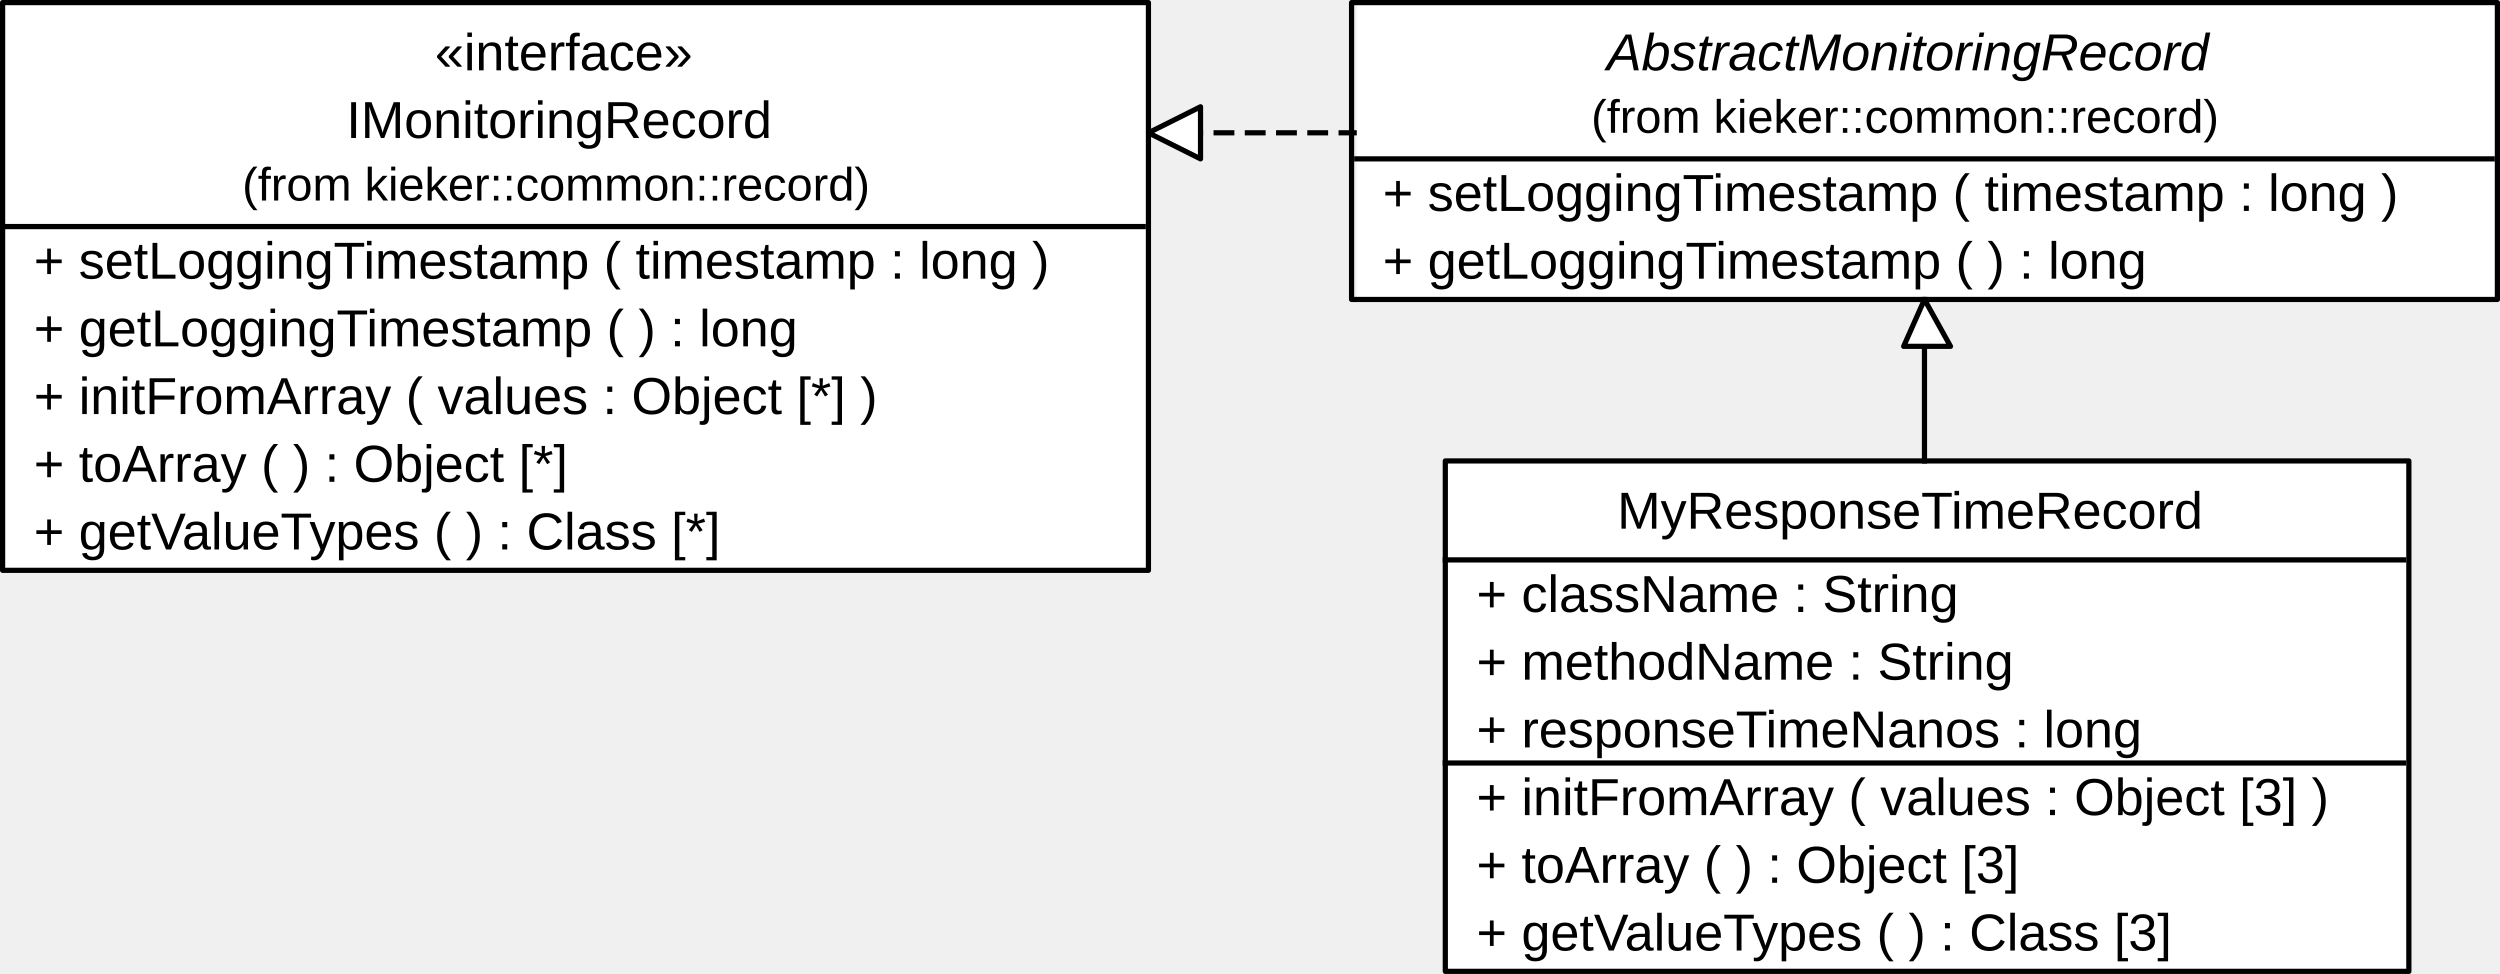
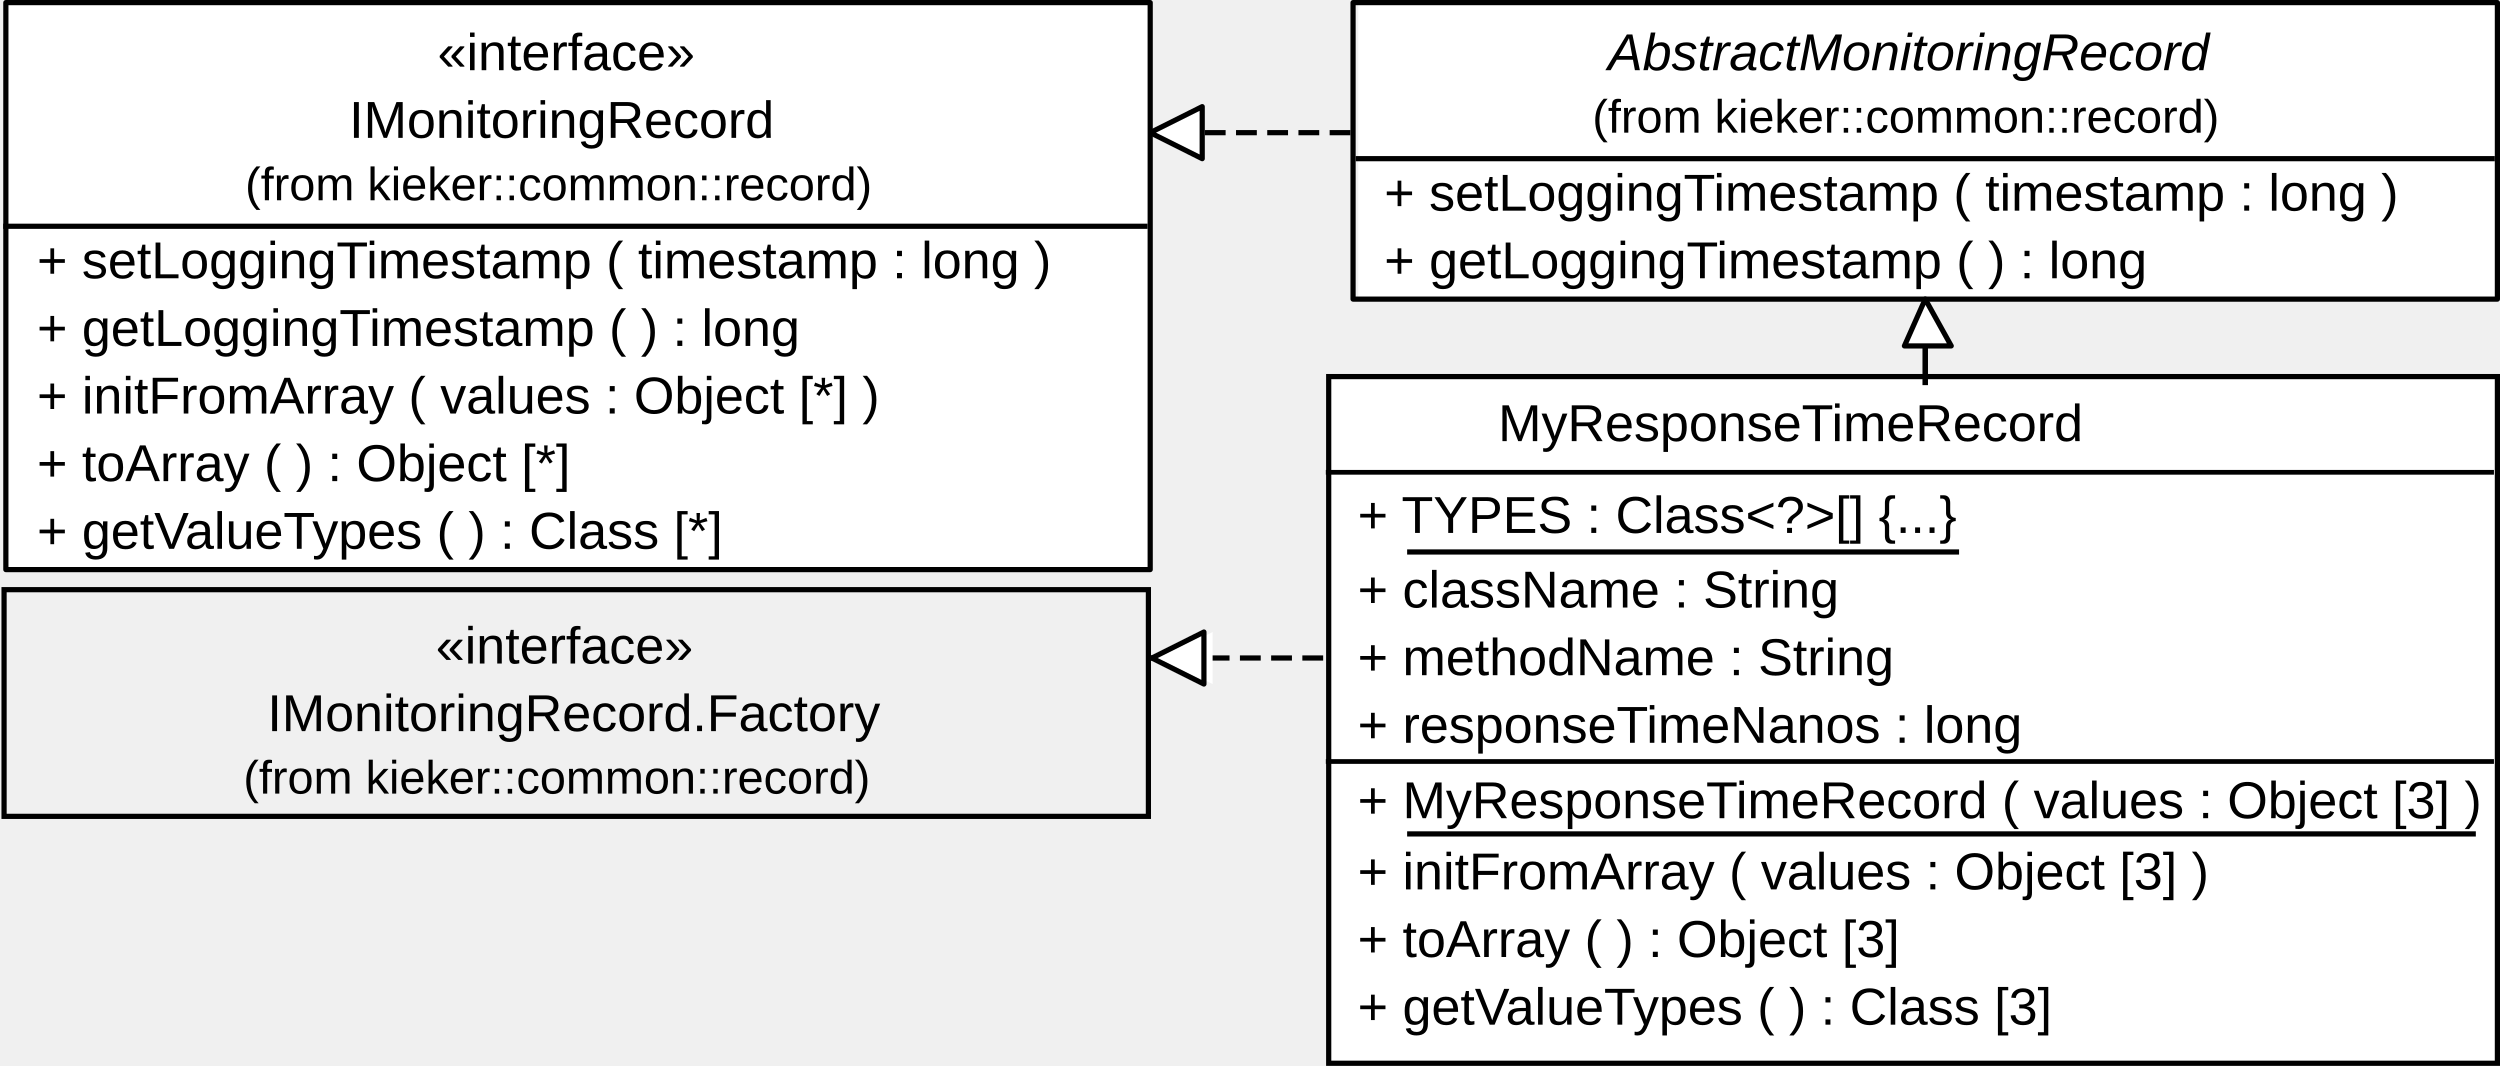
- <svg xmlns="http://www.w3.org/2000/svg" shape-rendering="auto" width="480" text-rendering="auto" contentScriptType="text/ecmascript" color-interpolation="auto" color-rendering="auto" preserveAspectRatio="xMidYMid meet" font-size="12" viewBox="0 0 480 187" image-rendering="auto" stroke-miterlimit="10" zoomAndPan="magnify" version="1.0" contentStyleType="text/css" font-style="normal" height="187" font-weight="normal" id="svg2" style="font-size:12px;font-style:normal;font-weight:normal;fill:#000000;fill-opacity:1;stroke:#000000;stroke-width:1;stroke-linecap:square;stroke-linejoin:miter;stroke-miterlimit:10;stroke-opacity:1;stroke-dasharray:none;stroke-dashoffset:0;font-family:Dialog">
-   <line clip-path="url(#clipPath29)" x1="270" x2="230" y1="35" y2="35" id="line176" style="font-size:10px;fill:none;stroke:#000000;stroke-linejoin:round;stroke-miterlimit:0;stroke-dasharray:3, 3;font-family:Arial" transform="translate(-9.5,-9.5)" />
-   <rect x="287" y="98" clip-path="url(#clipPath19)" width="185" height="98" id="rect154" style="font-size:10px;fill:#ffffff;stroke:none;font-family:Arial" transform="translate(-9.5,-9.5)" />
-   <text x="320" y="111" clip-path="url(#clipPath20)" xml:space="preserve" id="text156" style="font-size:10px;fill:#000000;stroke:none;font-family:Arial" transform="translate(-9.5,-9.5)">MyResponseTimeRecord</text>
-   <text x="293" y="127" clip-path="url(#clipPath21)" xml:space="preserve" id="text158" style="font-size:10px;fill:#000000;stroke:none;font-family:Arial" transform="translate(-9.5,-9.5)">+ className : String</text>
-   <text x="293" y="140" clip-path="url(#clipPath22)" xml:space="preserve" id="text160" style="font-size:10px;fill:#000000;stroke:none;font-family:Arial" transform="translate(-9.5,-9.5)">+ methodName : String</text>
-   <text x="293" y="153" clip-path="url(#clipPath23)" xml:space="preserve" id="text162" style="font-size:10px;fill:#000000;stroke:none;font-family:Arial" transform="translate(-9.5,-9.5)">+ responseTimeNanos : long</text>
-   <line clip-path="url(#clipPath24)" x1="287" x2="471" y1="117" y2="117" id="line164" style="font-size:10px;fill:none;stroke:#000000;stroke-linejoin:round;stroke-miterlimit:0;font-family:Arial" transform="translate(-9.5,-9.5)" />
-   <text x="293" y="166" clip-path="url(#clipPath25)" xml:space="preserve" id="text166" style="font-size:10px;fill:#000000;stroke:none;font-family:Arial" transform="translate(-9.5,-9.5)">+ initFromArray ( values : Object [3] )</text>
-   <text x="293" y="179" clip-path="url(#clipPath26)" xml:space="preserve" id="text168" style="font-size:10px;fill:#000000;stroke:none;font-family:Arial" transform="translate(-9.5,-9.5)">+ toArray ( ) : Object [3]</text>
-   <text x="293" y="192" clip-path="url(#clipPath27)" xml:space="preserve" id="text170" style="font-size:10px;fill:#000000;stroke:none;font-family:Arial" transform="translate(-9.5,-9.5)">+ getValueTypes ( ) : Class [3]</text>
-   <line clip-path="url(#clipPath28)" x1="287" x2="471" y1="156" y2="156" id="line172" style="font-size:10px;fill:none;stroke:#000000;stroke-linejoin:round;stroke-miterlimit:0;font-family:Arial" transform="translate(-9.5,-9.5)" />
-   <rect x="287" y="98" clip-path="url(#clipPath19)" width="185" height="98" id="rect174" style="font-size:10px;fill:none;stroke:#000000;stroke-linejoin:round;stroke-miterlimit:0;font-family:Arial" transform="translate(-9.5,-9.5)" />
-   <polygon clip-path="url(#clipPath30)" points="240,30 240,40 230,35 " id="polygon178" style="font-size:10px;fill:#ffffff;stroke:none;font-family:Arial" transform="translate(-9.5,-9.5)" />
-   <polygon clip-path="url(#clipPath30)" points="240,30 240,40 230,35 " id="polygon180" style="font-size:10px;fill:none;stroke:#000000;stroke-linejoin:round;stroke-miterlimit:0;font-family:Arial" transform="translate(-9.5,-9.5)" />
+ <svg xmlns="http://www.w3.org/2000/svg" shape-rendering="auto" width="480.626" text-rendering="auto" contentScriptType="text/ecmascript" color-interpolation="auto" color-rendering="auto" preserveAspectRatio="xMidYMid meet" font-size="12" viewBox="0 0 480.626 204.864" image-rendering="auto" stroke-miterlimit="10" zoomAndPan="magnify" version="1.0" contentStyleType="text/css" font-style="normal" height="204.864" font-weight="normal" id="svg2" style="font-size:12px;font-style:normal;font-weight:normal;fill:#000000;fill-opacity:1;stroke:#000000;stroke-width:1;stroke-linecap:square;stroke-linejoin:miter;stroke-miterlimit:10;stroke-opacity:1;stroke-dasharray:none;stroke-dashoffset:0;font-family:Dialog">
+   <line clip-path="url(#clipPath29-0)" x1="270" x2="230" y1="35" y2="35" id="line176-6" style="font-size:10px;font-style:normal;font-weight:normal;fill:none;stroke:#000000;stroke-width:1;stroke-linecap:square;stroke-linejoin:round;stroke-miterlimit:0;stroke-opacity:1;stroke-dasharray:3, 3;stroke-dashoffset:0;font-family:Arial" transform="translate(-10.12298,91.50617)" />
+   <rect style="font-size:12px;font-style:normal;font-weight:normal;fill:#ffffff;stroke:#000000;stroke-width:1;stroke-linecap:square;stroke-linejoin:miter;stroke-miterlimit:10;stroke-opacity:1;stroke-dasharray:none;stroke-dashoffset:0;font-family:Dialog" id="rect4327-8" width="224.683" height="132.015" x="255.443" y="72.398" />
+   <rect style="fill:none;stroke:#000000;stroke-width:1;stroke-miterlimit:10;stroke-opacity:1;stroke-dasharray:none" id="rect4327" width="220" height="43.579" x="0.781" y="113.365" />
+   <line clip-path="url(#clipPath29)" x1="270" x2="230" y1="35" y2="35" id="line176" style="font-size:10px;fill:none;stroke:#000000;stroke-linejoin:round;stroke-miterlimit:0;stroke-dasharray:3, 3;font-family:Arial" transform="translate(-10.87434,-9.497798)" />
+   <line clip-path="url(#clipPath29)" x1="379" x2="379" y1="98" y2="67" id="line186" style="font-size:11px;fill:none;stroke-width:1.061;stroke-linejoin:round;stroke-miterlimit:0" transform="matrix(1,0,0,0.8886957,-8.87434,-13.52448)" />
+   <polygon clip-path="url(#clipPath30)" points="240,30 240,40 230,35 " id="polygon178" style="font-size:10px;fill:#ffffff;stroke:none;font-family:Arial" transform="translate(-8.87434,-9.497798)" />
+   <polygon clip-path="url(#clipPath30)" points="240,30 240,40 230,35 " id="polygon180" style="font-size:10px;fill:none;stroke:#000000;stroke-linejoin:round;stroke-miterlimit:0;font-family:Arial" transform="translate(-8.87434,-9.497798)" />
  <defs id="genericDefs">
    <defs id="defs1">
      <clipPath id="clipPath1" clipPathUnits="userSpaceOnUse">
        <path id="path9" d="m 268,8 224,0 0,61 -224,0 0,-61 z" />
      </clipPath>
      <clipPath id="clipPath2" clipPathUnits="userSpaceOnUse">
        <path id="path12" d="m 317,12 126,0 0,16 -126,0 0,-16 z" />
      </clipPath>
      <clipPath id="clipPath3" clipPathUnits="userSpaceOnUse">
        <path id="path15" d="m 314,25 131,0 0,14 -131,0 0,-14 z" />
      </clipPath>
      <clipPath id="clipPath4" clipPathUnits="userSpaceOnUse">
        <path id="path18" d="m 274,39 211,0 0,16 -211,0 0,-16 z" />
      </clipPath>
      <clipPath id="clipPath5" clipPathUnits="userSpaceOnUse">
        <path id="path21" d="m 274,52 161,0 0,16 -161,0 0,-16 z" />
      </clipPath>
      <clipPath id="clipPath6" clipPathUnits="userSpaceOnUse">
        <path id="path24" d="m 269,39 222,0 0,29 -222,0 0,-29 z" />
      </clipPath>
      <clipPath id="clipPath7" clipPathUnits="userSpaceOnUse">
        <path id="path27" d="m 268,9 19,0 0,19 -19,0 0,-19 z" />
      </clipPath>
      <clipPath id="clipPath8" clipPathUnits="userSpaceOnUse">
        <path id="path30" d="M 8,8 232,8 232,121 8,121 8,8 z" />
      </clipPath>
      <clipPath id="clipPath9" clipPathUnits="userSpaceOnUse">
        <path id="path33" d="m 92,12 57,0 0,16 -57,0 0,-16 z" />
      </clipPath>
      <clipPath id="clipPath10" clipPathUnits="userSpaceOnUse">
        <path id="path36" d="m 75,25 91,0 0,16 -91,0 0,-16 z" />
      </clipPath>
      <clipPath id="clipPath11" clipPathUnits="userSpaceOnUse">
        <path id="path39" d="m 55,38 131,0 0,14 -131,0 0,-14 z" />
      </clipPath>
      <clipPath id="clipPath12" clipPathUnits="userSpaceOnUse">
        <path id="path42" d="m 15,52 211,0 0,16 -211,0 0,-16 z" />
      </clipPath>
      <clipPath id="clipPath13" clipPathUnits="userSpaceOnUse">
        <path id="path45" d="m 15,65 161,0 0,16 -161,0 0,-16 z" />
      </clipPath>
      <clipPath id="clipPath14" clipPathUnits="userSpaceOnUse">
        <path id="path48" d="m 15,78 174,0 0,16 -174,0 0,-16 z" />
      </clipPath>
      <clipPath id="clipPath15" clipPathUnits="userSpaceOnUse">
        <path id="path51" d="m 15,91 111,0 0,16 -111,0 0,-16 z" />
      </clipPath>
      <clipPath id="clipPath16" clipPathUnits="userSpaceOnUse">
        <path id="path54" d="m 15,104 141,0 0,16 -141,0 0,-16 z" />
      </clipPath>
      <clipPath id="clipPath17" clipPathUnits="userSpaceOnUse">
        <path id="path57" d="m 9,52 222,0 0,68 -222,0 0,-68 z" />
      </clipPath>
      <clipPath id="clipPath18" clipPathUnits="userSpaceOnUse">
        <path id="path60" d="M 9,9 28,9 28,28 9,28 9,9 z" />
      </clipPath>
      <clipPath id="clipPath19" clipPathUnits="userSpaceOnUse">
        <path id="path63" d="m 285,96 189,0 0,102 -189,0 0,-102 z" />
      </clipPath>
      <clipPath id="clipPath20" clipPathUnits="userSpaceOnUse">
        <path id="path66" d="m 319,100 121,0 0,16 -121,0 0,-16 z" />
      </clipPath>
      <clipPath id="clipPath21" clipPathUnits="userSpaceOnUse">
        <path id="path69" d="m 292,116 100,0 0,16 -100,0 0,-16 z" />
      </clipPath>
      <clipPath id="clipPath22" clipPathUnits="userSpaceOnUse">
        <path id="path72" d="m 292,129 113,0 0,16 -113,0 0,-16 z" />
      </clipPath>
      <clipPath id="clipPath23" clipPathUnits="userSpaceOnUse">
        <path id="path75" d="m 292,142 137,0 0,16 -137,0 0,-16 z" />
      </clipPath>
      <clipPath id="clipPath24" clipPathUnits="userSpaceOnUse">
        <path id="path78" d="m 286,116 187,0 0,42 -187,0 0,-42 z" />
      </clipPath>
      <clipPath id="clipPath25" clipPathUnits="userSpaceOnUse">
        <path id="path81" d="m 292,155 176,0 0,16 -176,0 0,-16 z" />
      </clipPath>
      <clipPath id="clipPath26" clipPathUnits="userSpaceOnUse">
        <path id="path84" d="m 292,168 113,0 0,16 -113,0 0,-16 z" />
      </clipPath>
      <clipPath id="clipPath27" clipPathUnits="userSpaceOnUse">
        <path id="path87" d="m 292,181 143,0 0,16 -143,0 0,-16 z" />
      </clipPath>
      <clipPath id="clipPath28" clipPathUnits="userSpaceOnUse">
        <path id="path90" d="m 286,155 187,0 0,42 -187,0 0,-42 z" />
      </clipPath>
      <clipPath id="clipPath29" clipPathUnits="userSpaceOnUse">
        <path id="path93" d="m -1,-1 502,0 0,209 -502,0 0,-209 z" />
      </clipPath>
      <clipPath id="clipPath30" clipPathUnits="userSpaceOnUse">
        <path id="path96" d="m 229,28 14,0 0,14 -14,0 0,-14 z" />
      </clipPath>
      <clipPath id="clipPath31" clipPathUnits="userSpaceOnUse">
        <path id="path99" d="m 241,25 19,0 0,19 -19,0 0,-19 z" />
      </clipPath>
      <clipPath id="clipPath32" clipPathUnits="userSpaceOnUse">
        <path id="path102" d="m 374,66 12,0 0,12 -12,0 0,-12 z" />
      </clipPath>
    </defs>
+     <clipPath id="clipPath8-2" clipPathUnits="userSpaceOnUse">
+       <path id="path30-7" d="M 8,8 232,8 232,121 8,121 8,8 z" />
+     </clipPath>
+     <clipPath id="clipPath9-6" clipPathUnits="userSpaceOnUse">
+       <path id="path33-2" d="m 92,12 57,0 0,16 -57,0 0,-16 z" />
+     </clipPath>
+     <clipPath id="clipPath11-9" clipPathUnits="userSpaceOnUse">
+       <path id="path39-5" d="m 55,38 131,0 0,14 -131,0 0,-14 z" />
+     </clipPath>
+     <clipPath id="clipPath12-2" clipPathUnits="userSpaceOnUse">
+       <path id="path42-6" d="m 15,52 211,0 0,16 -211,0 0,-16 z" />
+     </clipPath>
+     <clipPath id="clipPath13-2" clipPathUnits="userSpaceOnUse">
+       <path id="path45-7" d="m 15,65 161,0 0,16 -161,0 0,-16 z" />
+     </clipPath>
+     <clipPath id="clipPath14-7" clipPathUnits="userSpaceOnUse">
+       <path id="path48-5" d="m 15,78 174,0 0,16 -174,0 0,-16 z" />
+     </clipPath>
+     <clipPath id="clipPath15-5" clipPathUnits="userSpaceOnUse">
+       <path id="path51-1" d="m 15,91 111,0 0,16 -111,0 0,-16 z" />
+     </clipPath>
+     <clipPath id="clipPath16-7" clipPathUnits="userSpaceOnUse">
+       <path id="path54-7" d="m 15,104 141,0 0,16 -141,0 0,-16 z" />
+     </clipPath>
+     <clipPath id="clipPath17-4" clipPathUnits="userSpaceOnUse">
+       <path id="path57-5" d="m 9,52 222,0 0,68 -222,0 0,-68 z" />
+     </clipPath>
+     <clipPath id="clipPath3115" clipPathUnits="userSpaceOnUse">
+       <path id="path3117" d="M 8,8 232,8 232,121 8,121 8,8 z" />
+     </clipPath>
+     <clipPath id="clipPath28-5" clipPathUnits="userSpaceOnUse">
+       <path id="path90-6" d="m 286,155 187,0 0,42 -187,0 0,-42 z" />
+     </clipPath>
+     <clipPath id="clipPath28-5-3" clipPathUnits="userSpaceOnUse">
+       <path id="path90-6-2" d="m 286,155 187,0 0,42 -187,0 0,-42 z" />
+     </clipPath>
+     <clipPath id="clipPath30-1" clipPathUnits="userSpaceOnUse">
+       <path id="path96-4" d="m 229,28 14,0 0,14 -14,0 0,-14 z" />
+     </clipPath>
+     <clipPath id="clipPath3364" clipPathUnits="userSpaceOnUse">
+       <path id="path3366" d="m 229,28 14,0 0,14 -14,0 0,-14 z" />
+     </clipPath>
+     <clipPath id="clipPath29-0" clipPathUnits="userSpaceOnUse">
+       <path id="path93-9" d="m -1,-1 502,0 0,209 -502,0 0,-209 z" />
+     </clipPath>
  </defs>
-   <g style="font-size:10px;fill:#ffffff;stroke:#ffffff;stroke-linejoin:round;stroke-miterlimit:0;font-family:Arial" id="g104" stroke-miterlimit="0" font-size="10" transform="translate(-9.5,-9.5)">
+   <g style="font-size:10px;fill:#ffffff;stroke:#ffffff;stroke-linejoin:round;stroke-miterlimit:0;font-family:Arial" id="g104" stroke-miterlimit="0" font-size="10" transform="translate(-8.87434,-9.497798)">
    <rect style="stroke:none" id="rect106" height="57" width="219" clip-path="url(#clipPath1)" y="10" x="270" />
    <text style="font-style:italic;fill:#000000;stroke:none" id="text108" xml:space="preserve" font-style="italic" clip-path="url(#clipPath2)" y="23" x="318">AbstractMonitoringRecord</text>
    <text style="font-size:9px;fill:#000000;stroke:none" id="text110" xml:space="preserve" clip-path="url(#clipPath3)" y="35" x="315" font-size="9">(from kieker::common::record)</text>
    <text style="fill:#000000;stroke:none" id="text112" xml:space="preserve" clip-path="url(#clipPath4)" y="50" x="275">+ setLoggingTimestamp ( timestamp : long )</text>
    <text style="fill:#000000;stroke:none" id="text114" xml:space="preserve" clip-path="url(#clipPath5)" y="63" x="275">+ getLoggingTimestamp ( ) : long</text>
    <line style="fill:none;stroke:#000000" id="line116" y2="40" y1="40" x2="488" x1="270" clip-path="url(#clipPath6)" />
    <rect style="fill:none;stroke:#000000" id="rect118" height="57" width="220" clip-path="url(#clipPath1)" y="10" x="269" />
  </g>
-   <g style="font-size:10px;fill:#ffffff;stroke:#ffffff;stroke-linejoin:round;stroke-miterlimit:0;font-family:Arial" id="g124" stroke-miterlimit="0" font-size="10" transform="translate(-9.5,-9.5)">
+   <g style="font-size:10px;fill:#ffffff;stroke:#ffffff;stroke-linejoin:round;stroke-miterlimit:0;font-family:Arial" id="g124" stroke-miterlimit="0" font-size="10" transform="translate(-8.87434,-9.497798)">
    <rect style="stroke:none" id="rect126" height="109" width="220" clip-path="url(#clipPath8)" y="10" x="10" />
    <text style="fill:#000000;stroke:none" id="text128" xml:space="preserve" clip-path="url(#clipPath9)" y="23" x="93">«interface»</text>
    <text style="fill:#000000;stroke:none" id="text130" xml:space="preserve" clip-path="url(#clipPath10)" y="36" x="76">IMonitoringRecord</text>
    <text style="font-size:9px;fill:#000000;stroke:none" id="text132" xml:space="preserve" clip-path="url(#clipPath11)" y="48" x="56" font-size="9">(from kieker::common::record)</text>
    <text style="fill:#000000;stroke:none" id="text134" xml:space="preserve" clip-path="url(#clipPath12)" y="63" x="16">+ setLoggingTimestamp ( timestamp : long )</text>
    <text style="fill:#000000;stroke:none" id="text136" xml:space="preserve" clip-path="url(#clipPath13)" y="76" x="16">+ getLoggingTimestamp ( ) : long</text>
    <text style="fill:#000000;stroke:none" id="text138" xml:space="preserve" clip-path="url(#clipPath14)" y="89" x="16">+ initFromArray ( values : Object [*] )</text>
    <text style="fill:#000000;stroke:none" id="text140" xml:space="preserve" clip-path="url(#clipPath15)" y="102" x="16">+ toArray ( ) : Object [*]</text>
    <text style="fill:#000000;stroke:none" id="text142" xml:space="preserve" clip-path="url(#clipPath16)" y="115" x="16">+ getValueTypes ( ) : Class [*]</text>
    <line style="fill:none;stroke:#000000" id="line144" y2="53" y1="53" x2="229" x1="10" clip-path="url(#clipPath17)" />
    <rect style="fill:none;stroke:#000000" id="rect146" height="109" width="220" clip-path="url(#clipPath8)" y="10" x="10" />
  </g>
-   <line clip-path="url(#clipPath29)" x1="379" x2="379" y1="98" y2="67" id="line186" style="font-size:11px;fill:none;stroke-linejoin:round;stroke-miterlimit:0" transform="translate(-9.5,-9.5)" />
-   <g style="font-size:10px;fill:#ffffff;stroke:#ffffff;stroke-linejoin:round;stroke-miterlimit:0;font-family:Arial" id="g188" stroke-miterlimit="0" font-size="10" transform="translate(-9.5,-9.5)">
+   <g style="font-size:10px;fill:#ffffff;stroke:#ffffff;stroke-linejoin:round;stroke-miterlimit:0;font-family:Arial" id="g188" stroke-miterlimit="0" font-size="10" transform="translate(-8.87434,-9.497798)">
    <polygon style="stroke:none" id="polygon190" points="375,76 379,67 384,76 " clip-path="url(#clipPath32)" />
    <polygon style="fill:none;stroke:#000000" id="polygon192" points="375,76 379,67 384,76 " clip-path="url(#clipPath32)" />
  </g>
+   <text x="93" y="23" clip-path="url(#clipPath9-6)" xml:space="preserve" id="text128-0" style="font-size:10px;font-style:normal;font-weight:normal;fill:#000000;fill-opacity:1;stroke:none;font-family:Arial" transform="translate(-9.21871,104.5657)">«interface»</text>
+   <text x="51.404" y="140.566" clip-path="none" xml:space="preserve" id="text130-6" style="font-size:10px;font-style:normal;font-weight:normal;fill:#000000;fill-opacity:1;stroke:none;font-family:Arial">IMonitoringRecord.Factory</text>
+   <text font-size="9" x="56" y="48" clip-path="url(#clipPath11-9)" xml:space="preserve" id="text132-0" style="font-size:9px;font-style:normal;font-weight:normal;fill:#000000;fill-opacity:1;stroke:none;font-family:Arial" transform="translate(-9.21871,104.5657)">(from kieker::common::record)</text>
+   <text x="320" y="111" clip-path="url(#clipPath20)" xml:space="preserve" id="text156" style="font-size:10px;fill:#000000;stroke:none;font-family:Arial" transform="translate(-31.9863,-26.19742)">MyResponseTimeRecord</text>
+   <text x="293" y="127" clip-path="url(#clipPath21)" xml:space="preserve" id="text158" style="font-size:10px;fill:#000000;stroke:none;font-family:Arial" transform="translate(-31.9863,-10.19743)">+ className : String</text>
+   <text x="293" y="140" clip-path="url(#clipPath22)" xml:space="preserve" id="text160" style="font-size:10px;fill:#000000;stroke:none;font-family:Arial" transform="translate(-31.9863,-10.19743)">+ methodName : String</text>
+   <text x="293" y="153" clip-path="url(#clipPath23)" xml:space="preserve" id="text162" style="font-size:10px;fill:#000000;stroke:none;font-family:Arial" transform="translate(-31.9863,-10.19743)">+ responseTimeNanos : long</text>
+   <line clip-path="url(#clipPath24)" x1="287" x2="471" y1="117" y2="117" id="line164" style="font-size:10px;fill:none;stroke:#000000;stroke-width:0.907;stroke-linejoin:round;stroke-miterlimit:0;font-family:Arial" transform="matrix(1.214502,0,0,1,-93.11947,-26.19742)" />
+   <text x="293" y="166" clip-path="url(#clipPath25)" xml:space="preserve" id="text166" style="font-size:10px;fill:#000000;stroke:none;font-family:Arial" transform="translate(-31.9863,4.989143)">+ initFromArray ( values : Object [3] )</text>
+   <text x="293" y="179" clip-path="url(#clipPath26)" xml:space="preserve" id="text168" style="font-size:10px;fill:#000000;stroke:none;font-family:Arial" transform="translate(-31.9863,4.989143)">+ toArray ( ) : Object [3]</text>
+   <text x="293" y="192" clip-path="url(#clipPath27)" xml:space="preserve" id="text170" style="font-size:10px;fill:#000000;stroke:none;font-family:Arial" transform="translate(-31.9863,4.989143)">+ getValueTypes ( ) : Class [3]</text>
+   <line clip-path="url(#clipPath28)" x1="287" x2="471" y1="156" y2="156" id="line172" style="font-size:10px;fill:none;stroke:#000000;stroke-width:0.907;stroke-linejoin:round;stroke-miterlimit:0;font-family:Arial" transform="matrix(1.214502,0,0,1,-93.11947,-9.604141)" />
+   <text x="261.014" y="157.303" clip-path="none" xml:space="preserve" id="text166-7" style="font-size:10px;font-style:normal;font-weight:normal;fill:#000000;fill-opacity:1;stroke:none;font-family:Arial">+ MyResponseTimeRecord ( values : Object [3] )</text>
+   <text x="261.014" y="102.461" clip-path="none" xml:space="preserve" id="text158-6" style="font-size:10px;font-style:normal;font-weight:normal;fill:#000000;fill-opacity:1;stroke:none;font-family:Arial">+ TYPES : Class&lt;?&gt;[] {...}</text>
+   <polygon clip-path="url(#clipPath30-1)" points="240,30 240,40 230,35 " id="polygon178-2" style="font-size:10px;font-style:normal;font-weight:normal;fill:#ffffff;fill-opacity:1;stroke:none;font-family:Arial" transform="translate(-6.87434,91.50617)" />
+   <polygon clip-path="url(#clipPath30-1)" points="240,40 230,35 240,30 " id="polygon180-2" style="font-size:10px;font-style:normal;font-weight:normal;fill:#ffffff;stroke:#000000;stroke-width:1;stroke-linecap:square;stroke-linejoin:round;stroke-miterlimit:0;stroke-opacity:1;stroke-dasharray:none;stroke-dashoffset:0;font-family:Arial" transform="translate(-8.544533,91.50617)" />
+   <path style="fill:none;stroke:#000000;stroke-width:1px;stroke-linecap:butt;stroke-linejoin:miter;stroke-opacity:1" d="m 270.522,106.118 106.11,0" id="path4442" />
+   <path style="font-size:12px;font-style:normal;font-weight:normal;fill:none;stroke:#000000;stroke-width:1px;stroke-linecap:butt;stroke-linejoin:miter;stroke-miterlimit:10;stroke-opacity:1;stroke-dasharray:none;stroke-dashoffset:0;font-family:Dialog" d="m 270.522,160.321 205.458,0" id="path4442-2" />
</svg>
